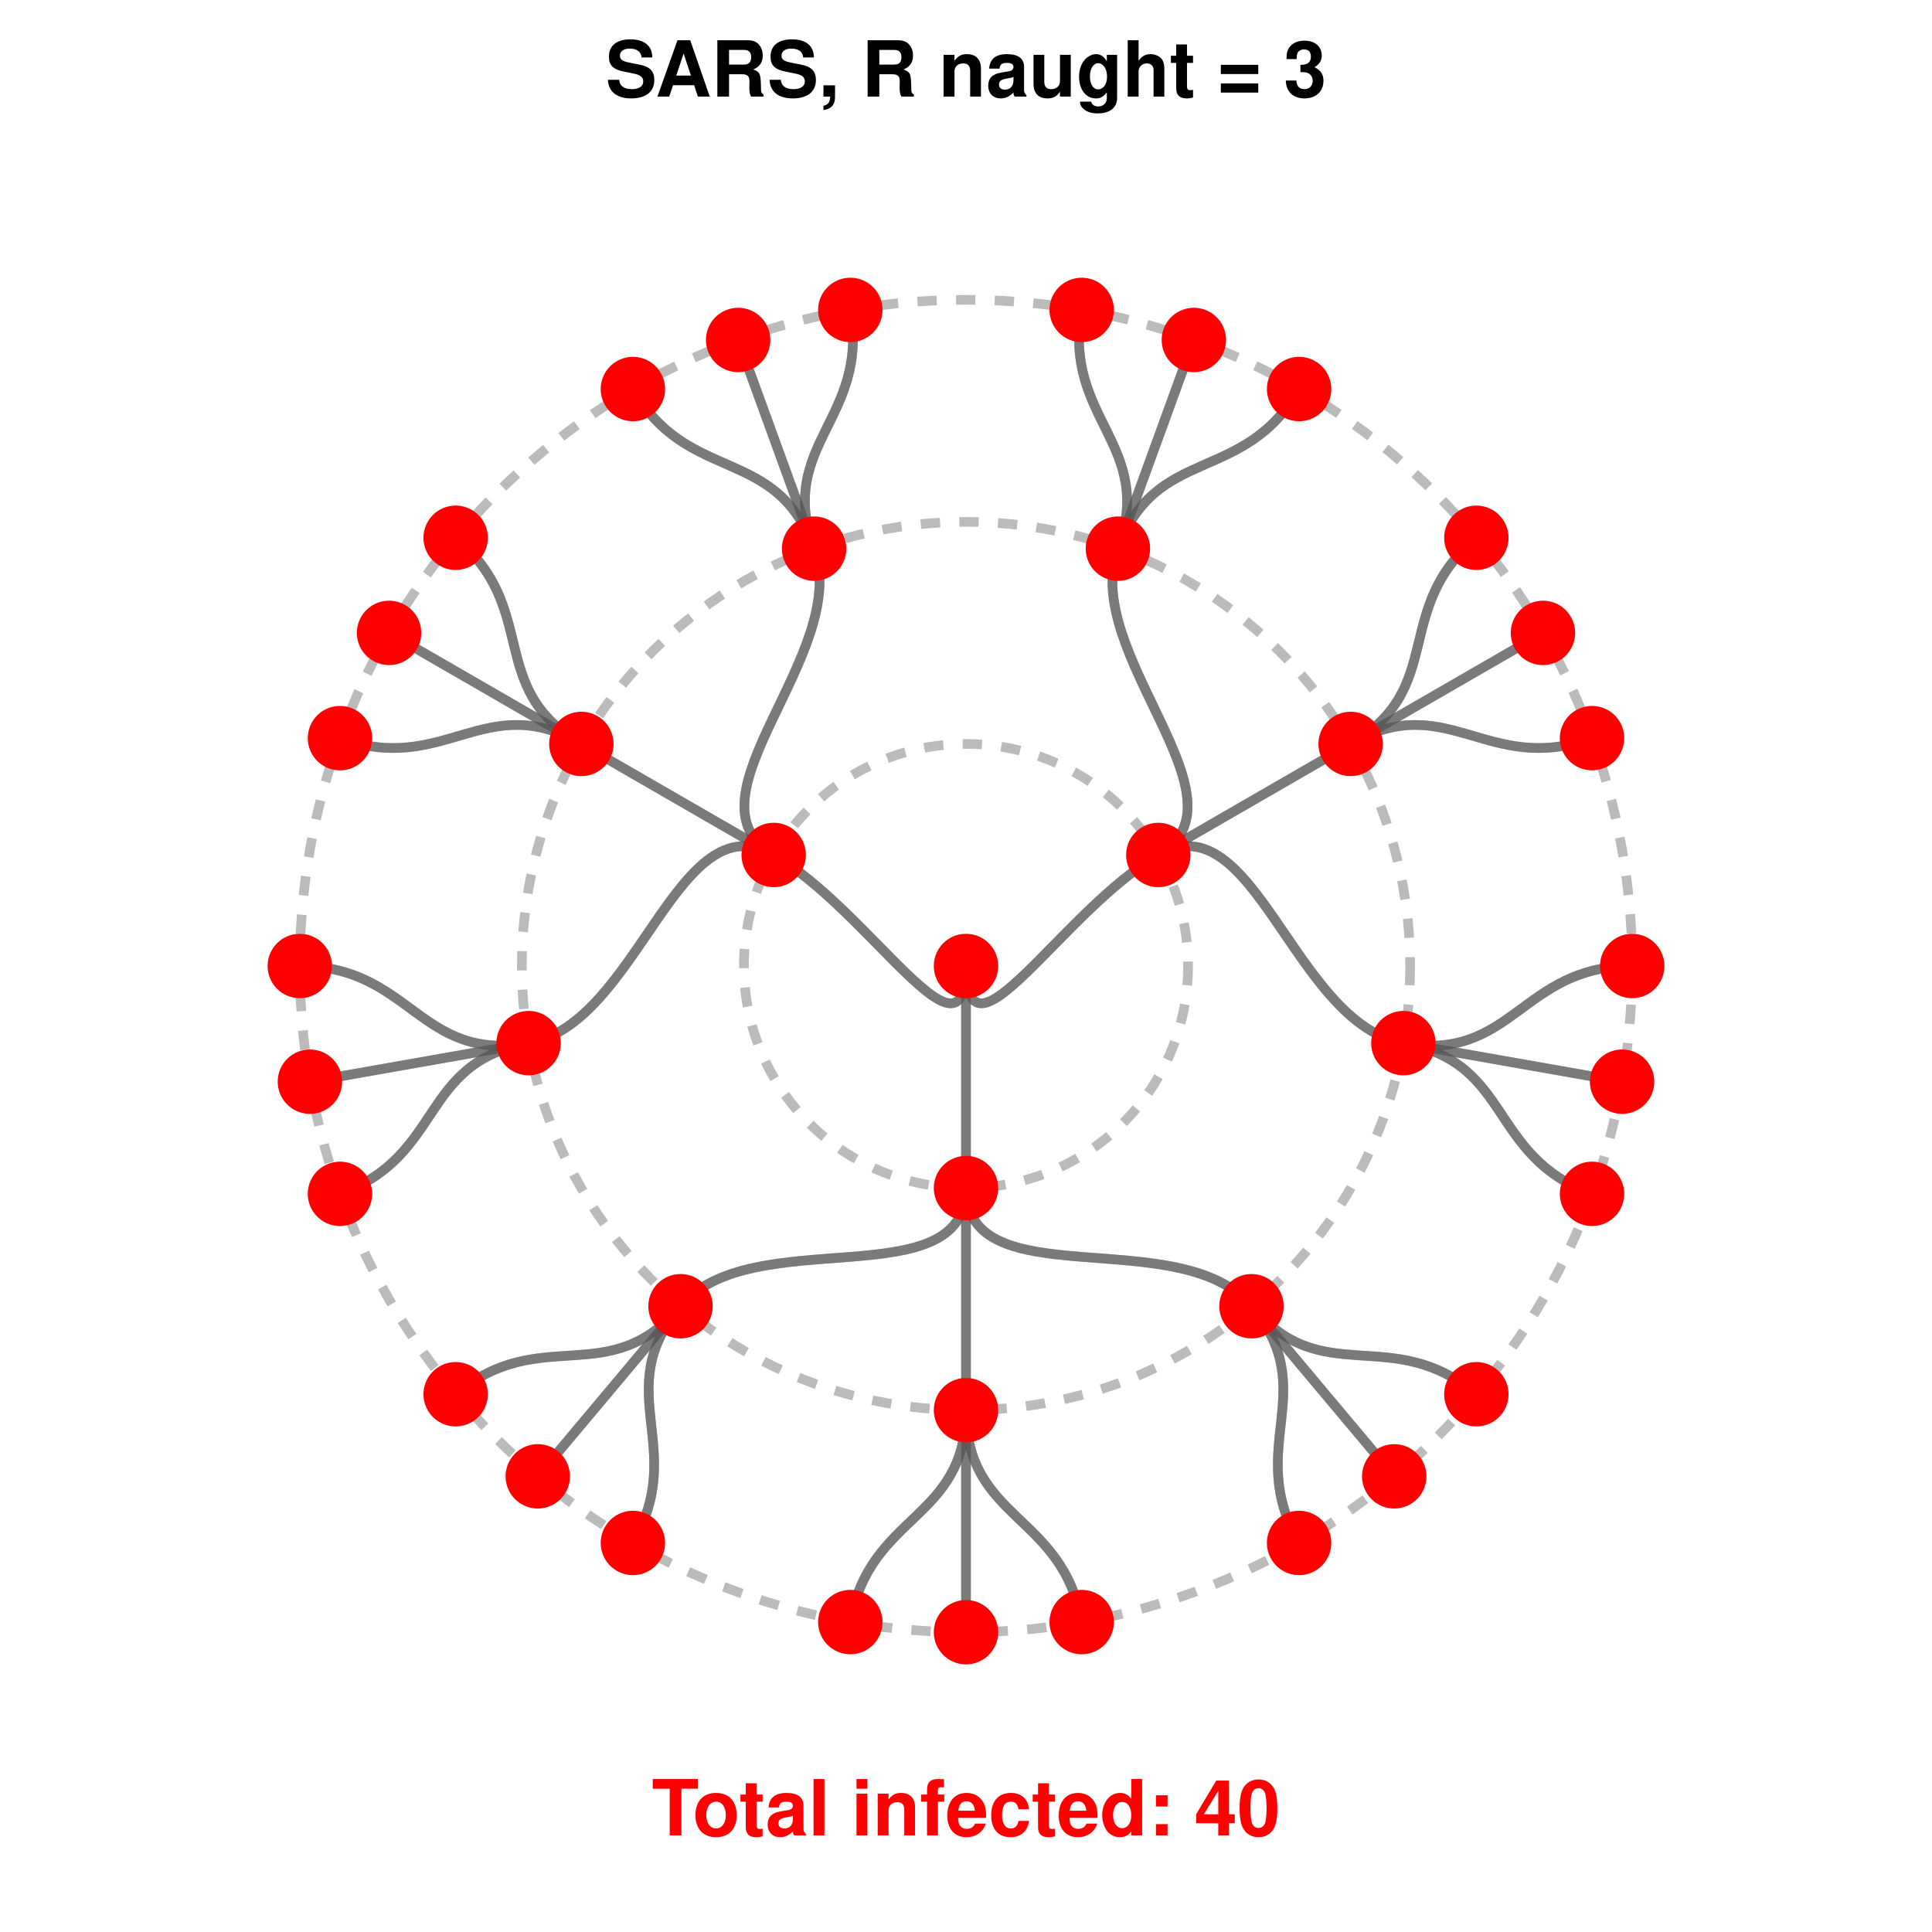
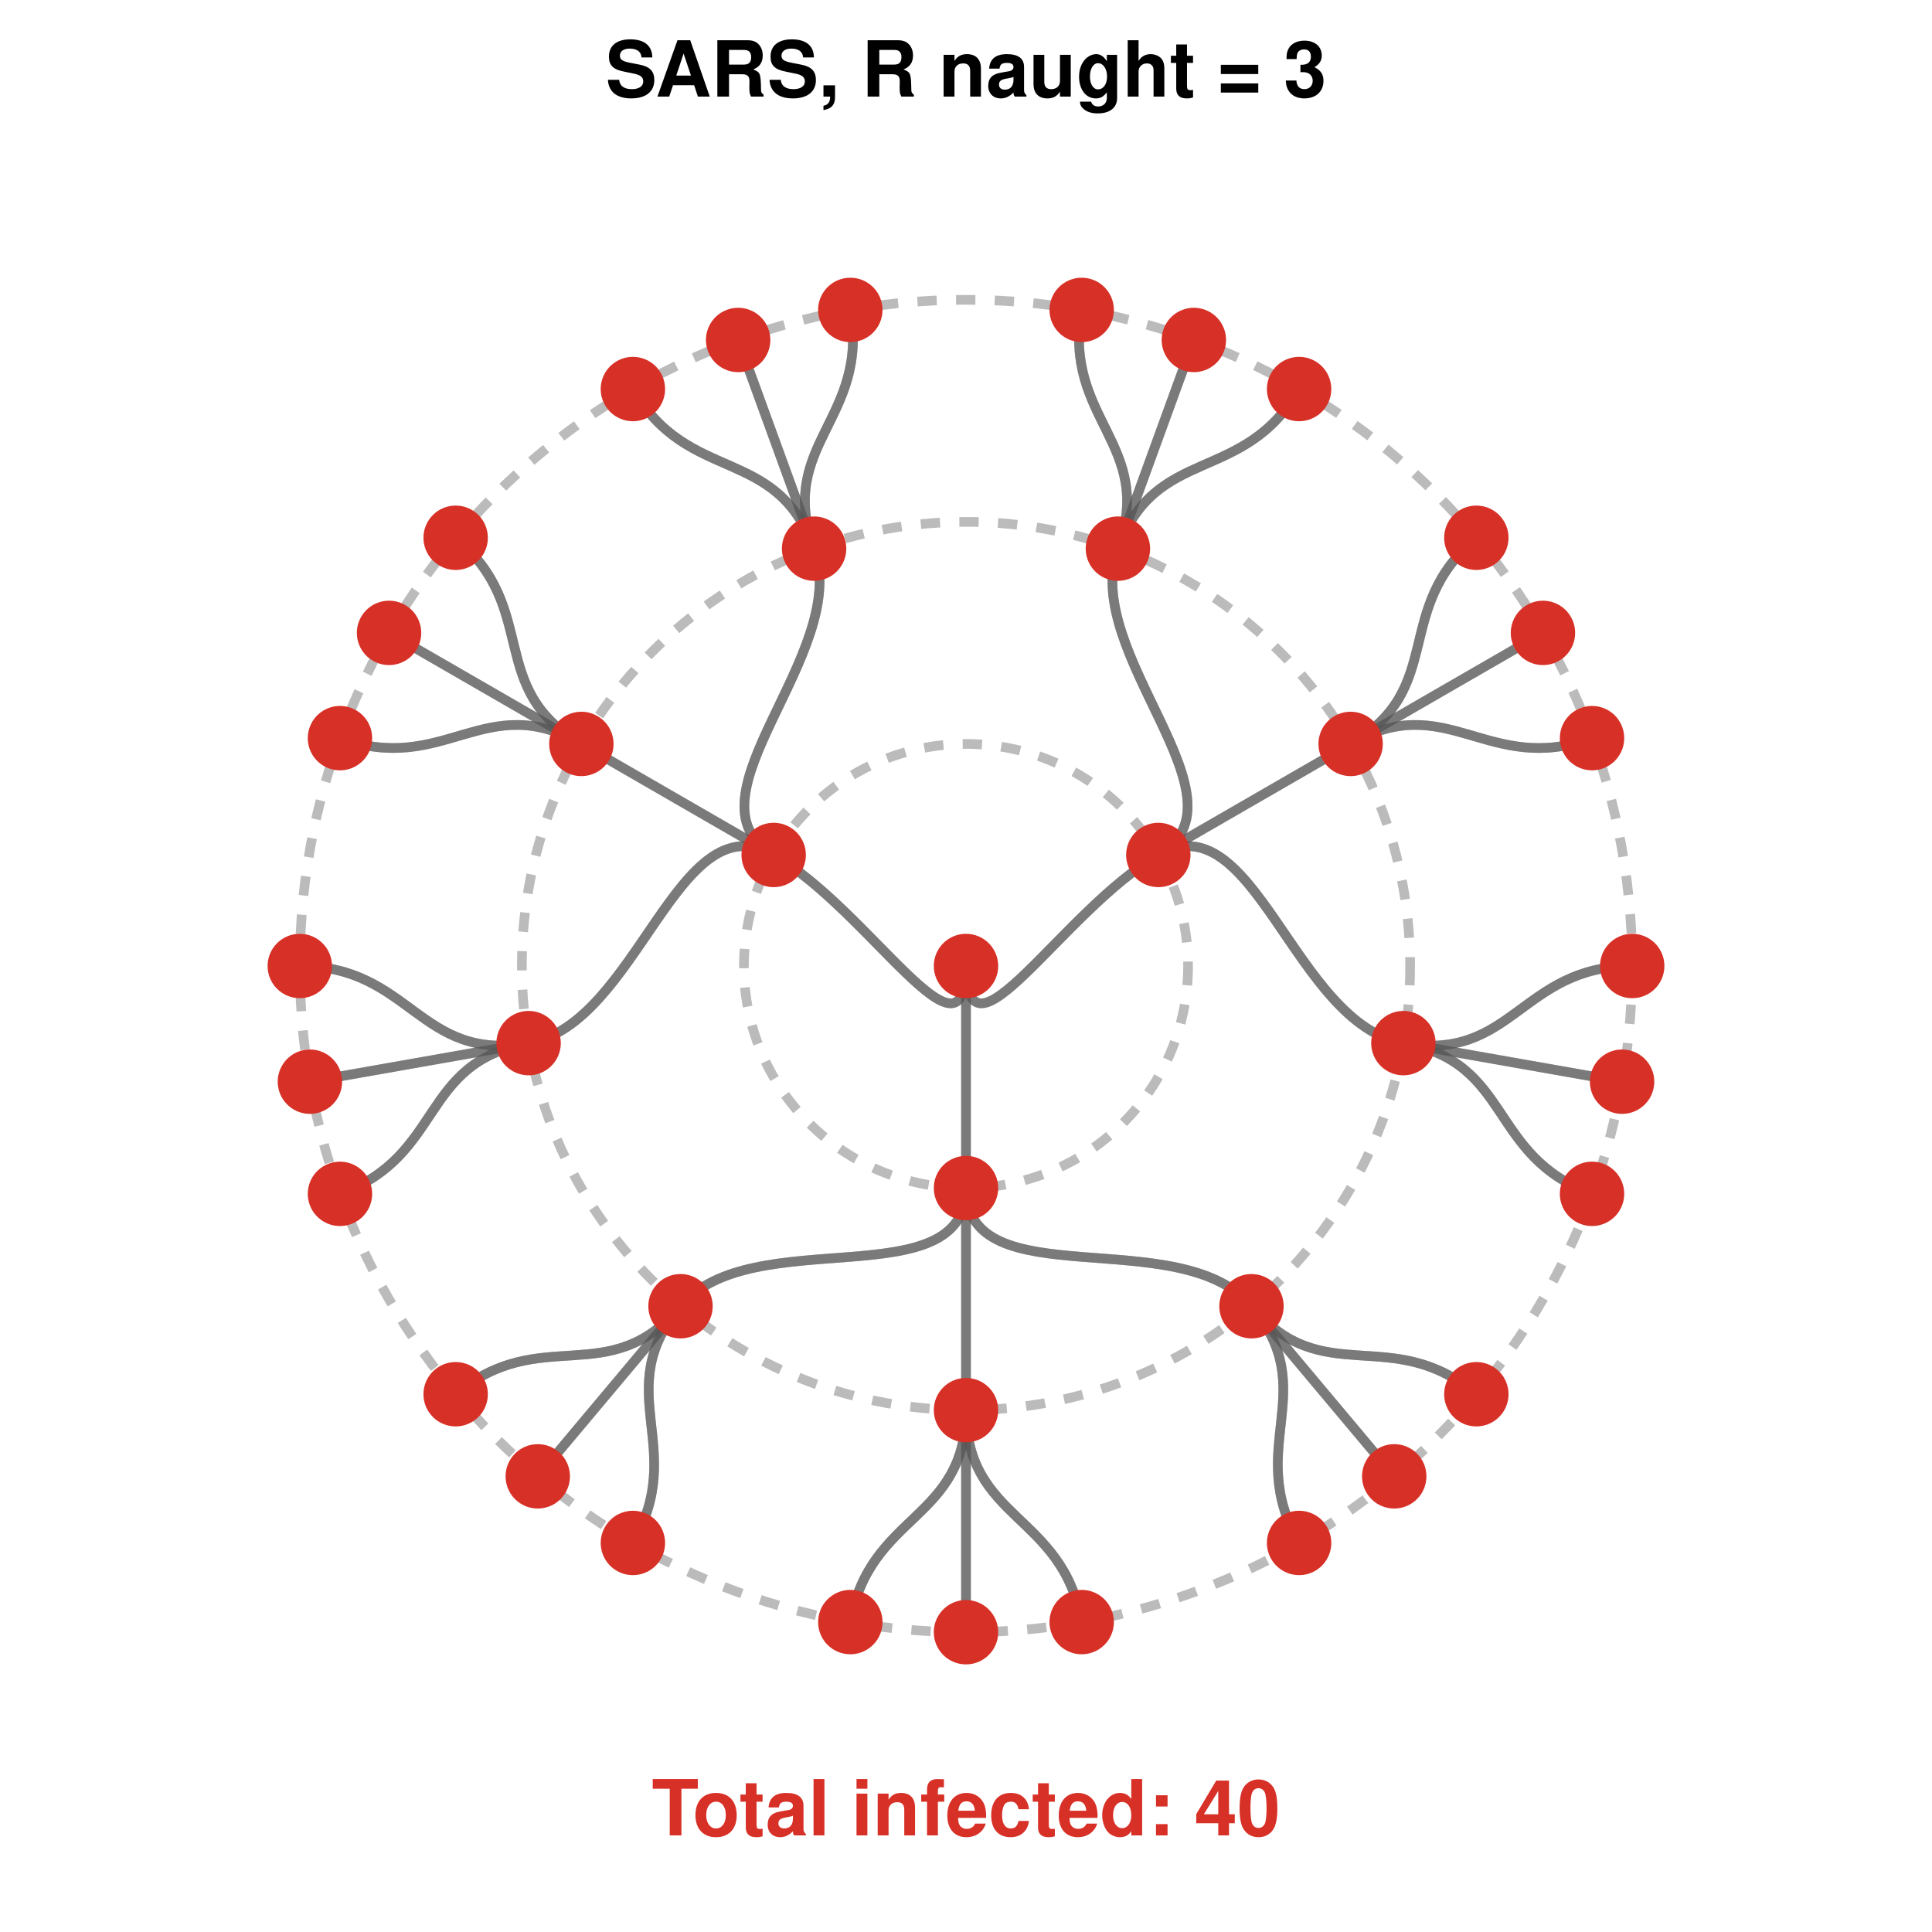
<svg xmlns="http://www.w3.org/2000/svg" version="1.1" id="Layer_1" x="0px" y="0px" viewBox="0 0 300 300" style="enable-background:new 0 0 300 300;" xml:space="preserve">
  <style type="text/css">
	.radial-total {
		font-family: "Guardian Text Sans Web", "Helvetica Neue", Helvetica, Arial, "Lucida Grande", sans-serif;
		font-size: 12px;
- 		fill: red;
+ 		fill: #D73027;
		font-weight: 600;
	}

	.radial-info {
		font-family: "Guardian Text Sans Web", "Helvetica Neue", Helvetica, Arial, "Lucida Grande", sans-serif;
		font-size: 12px;
		fill: black;
		font-weight: 600;
	}
</style>
  <g transform="translate(150,150)" fill="none" stroke="#555" stroke-opacity="0.4" stroke-width="1.5">
    <path d="M0,0C1.6369151028577463e-14,17.241,14.931,-8.621,29.863,-17.241" />
    <path d="M0,0C1.6369151028577463e-14,17.241,1.0557299992649598e-15,17.241,2.1114599985299196e-15,34.483" />
    <path d="M0,0C1.6369151028577463e-14,17.241,-14.931,-8.621,-29.863,-17.241" />
    <path d="M29.863,-17.241C44.794,-25.862,17.691,-48.605,23.588,-64.806" />
    <path d="M29.863,-17.241C44.794,-25.862,44.794,-25.862,59.726,-34.483" />
    <path d="M29.863,-17.241C44.794,-25.862,50.938,8.982,67.918,11.976" />
    <path d="M2.1114599985299196e-15,34.483C3.1671899977948795e-15,51.724,33.248,39.623,44.33,52.831" />
    <path d="M2.1114599985299196e-15,34.483C3.1671899977948795e-15,51.724,4.9107453085732396e-14,51.724,6.547660411430985e-14,68.966" />
    <path d="M2.1114599985299196e-15,34.483C3.1671899977948795e-15,51.724,-33.248,39.623,-44.33,52.831" />
    <path d="M-29.863,-17.241C-44.794,-25.862,-50.938,8.982,-67.918,11.976" />
    <path d="M-29.863,-17.241C-44.794,-25.862,-44.794,-25.862,-59.726,-34.483" />
    <path d="M-29.863,-17.241C-44.794,-25.862,-17.691,-48.605,-23.588,-64.806" />
    <path d="M23.588,-64.806C29.484,-81.008,14.97,-84.897,17.964,-101.877" />
    <path d="M23.588,-64.806C29.484,-81.008,29.484,-81.008,35.381,-97.21" />
    <path d="M23.588,-64.806C29.484,-81.008,43.103,-74.657,51.724,-89.589" />
    <path d="M59.726,-34.483C74.657,-43.103,66.038,-55.413,79.246,-66.495" />
    <path d="M59.726,-34.483C74.657,-43.103,74.657,-43.103,89.589,-51.724" />
    <path d="M59.726,-34.483C74.657,-43.103,81.008,-29.484,97.21,-35.381" />
    <path d="M67.918,11.976C84.897,14.97,86.207,-3.828355257328127e-14,103.448,-4.594026308793752e-14" />
    <path d="M67.918,11.976C84.897,14.97,84.897,14.97,101.877,17.964" />
    <path d="M67.918,11.976C84.897,14.97,81.008,29.484,97.21,35.381" />
    <path d="M44.33,52.831C55.413,66.038,66.038,55.413,79.246,66.495" />
    <path d="M44.33,52.831C55.413,66.038,55.413,66.038,66.495,79.246" />
    <path d="M44.33,52.831C55.413,66.038,43.103,74.657,51.724,89.589" />
    <path d="M6.547660411430985e-14,68.966C8.184575514288732e-14,86.207,14.97,84.897,17.964,101.877" />
    <path d="M6.547660411430985e-14,68.966C8.184575514288732e-14,86.207,8.184575514288732e-14,86.207,9.821490617146479e-14,103.448" />
    <path d="M6.547660411430985e-14,68.966C8.184575514288732e-14,86.207,-14.97,84.897,-17.964,101.877" />
    <path d="M-44.33,52.831C-55.413,66.038,-43.103,74.657,-51.724,89.589" />
    <path d="M-44.33,52.831C-55.413,66.038,-55.413,66.038,-66.495,79.246" />
    <path d="M-44.33,52.831C-55.413,66.038,-66.038,55.413,-79.246,66.495" />
    <path d="M-67.918,11.976C-84.897,14.97,-81.008,29.484,-97.21,35.381" />
    <path d="M-67.918,11.976C-84.897,14.97,-84.897,14.97,-101.877,17.964" />
    <path d="M-67.918,11.976C-84.897,14.97,-86.207,1.0557299992649599e-14,-103.448,1.2668759991179518e-14" />
    <path d="M-59.726,-34.483C-74.657,-43.103,-81.008,-29.484,-97.21,-35.381" />
    <path d="M-59.726,-34.483C-74.657,-43.103,-74.657,-43.103,-89.589,-51.724" />
    <path d="M-59.726,-34.483C-74.657,-43.103,-66.038,-55.413,-79.246,-66.495" />
    <path d="M-23.588,-64.806C-29.484,-81.008,-43.103,-74.657,-51.724,-89.589" />
    <path d="M-23.588,-64.806C-29.484,-81.008,-29.484,-81.008,-35.381,-97.21" />
    <path d="M-23.588,-64.806C-29.484,-81.008,-14.97,-84.897,-17.964,-101.877" />
  </g>
  <g transform="translate(150,150)" font-family="sans-serif" font-size="10" stroke-linejoin="round" stroke-width="3">
    <text class="testing" style="display: block;" transform="    rotate(90)     translate(0,0)     rotate(0)    " />
    <text class="testing" style="display: block;" transform="    rotate(-30)     translate(34.48276,0)     rotate(0)    " />
    <text class="testing" style="display: block;" transform="    rotate(90)     translate(34.48276,0)     rotate(180)    " />
    <text class="testing" style="display: block;" transform="    rotate(210)     translate(34.48276,0)     rotate(180)    " />
    <text class="testing" style="display: block;" transform="    rotate(-70)     translate(68.96552,0)     rotate(0)    " />
    <text class="testing" style="display: block;" transform="    rotate(-30)     translate(68.96552,0)     rotate(0)    " />
    <text class="testing" style="display: block;" transform="    rotate(10)     translate(68.96552,0)     rotate(0)    " />
    <text class="testing" style="display: block;" transform="    rotate(50)     translate(68.96552,0)     rotate(0)    " />
    <text class="testing" style="display: block;" transform="    rotate(90)     translate(68.96552,0)     rotate(0)    " />
    <text class="testing" style="display: block;" transform="    rotate(130)     translate(68.96552,0)     rotate(180)    " />
    <text class="testing" style="display: block;" transform="    rotate(170)     translate(68.96552,0)     rotate(180)    " />
    <text class="testing" style="display: block;" transform="    rotate(210)     translate(68.96552,0)     rotate(180)    " />
    <text class="testing" style="display: block;" transform="    rotate(250)     translate(68.96552,0)     rotate(180)    " />
    <text class="testing" style="display: block;" transform="    rotate(-80)     translate(103.4483,0)     rotate(0)    " />
    <text class="testing" style="display: block;" transform="    rotate(-70)     translate(103.4483,0)     rotate(0)    " />
    <text class="testing" style="display: block;" transform="    rotate(-60)     translate(103.4483,0)     rotate(0)    " />
    <text class="testing" style="display: block;" transform="    rotate(-40)     translate(103.4483,0)     rotate(0)    " />
    <text class="testing" style="display: block;" transform="    rotate(-30)     translate(103.4483,0)     rotate(0)    " />
    <text class="testing" style="display: block;" transform="    rotate(-20)     translate(103.4483,0)     rotate(0)    " />
    <text class="testing" style="display: block;" transform="    rotate(-2.842170943040401e-14)     translate(103.4483,0)     rotate(0)    " />
    <text class="testing" style="display: block;" transform="    rotate(10)     translate(103.4483,0)     rotate(0)    " />
    <text class="testing" style="display: block;" transform="    rotate(20)     translate(103.4483,0)     rotate(0)    " />
    <text class="testing" style="display: block;" transform="    rotate(40)     translate(103.4483,0)     rotate(0)    " />
    <text class="testing" style="display: block;" transform="    rotate(50)     translate(103.4483,0)     rotate(0)    " />
    <text class="testing" style="display: block;" transform="    rotate(60)     translate(103.4483,0)     rotate(0)    " />
    <text class="testing" style="display: block;" transform="    rotate(80)     translate(103.4483,0)     rotate(0)    " />
    <text class="testing" style="display: block;" transform="    rotate(90)     translate(103.4483,0)     rotate(0)    " />
    <text class="testing" style="display: block;" transform="    rotate(100)     translate(103.4483,0)     rotate(180)    " />
    <text class="testing" style="display: block;" transform="    rotate(120)     translate(103.4483,0)     rotate(180)    " />
    <text class="testing" style="display: block;" transform="    rotate(130)     translate(103.4483,0)     rotate(180)    " />
    <text class="testing" style="display: block;" transform="    rotate(140)     translate(103.4483,0)     rotate(180)    " />
    <text class="testing" style="display: block;" transform="    rotate(160)     translate(103.4483,0)     rotate(180)    " />
    <text class="testing" style="display: block;" transform="    rotate(170)     translate(103.4483,0)     rotate(180)    " />
    <text class="testing" style="display: block;" transform="    rotate(180)     translate(103.4483,0)     rotate(180)    " />
    <text class="testing" style="display: block;" transform="    rotate(200)     translate(103.4483,0)     rotate(180)    " />
    <text class="testing" style="display: block;" transform="    rotate(210)     translate(103.4483,0)     rotate(180)    " />
    <text class="testing" style="display: block;" transform="    rotate(220)     translate(103.4483,0)     rotate(180)    " />
    <text class="testing" style="display: block;" transform="    rotate(240)     translate(103.4483,0)     rotate(180)    " />
    <text class="testing" style="display: block;" transform="    rotate(250)     translate(103.4483,0)     rotate(180)    " />
    <text class="testing" style="display: block;" transform="    rotate(260)     translate(103.4483,0)     rotate(180)    " />
  </g>
  <g>
    <circle cx="150" cy="150" r="103.448" stroke="#555" stroke-opacity="0.4" stroke-width="1.5" fill="none" style="stroke-dasharray: 3, 3;" />
  </g>
  <g>
    <circle cx="150" cy="150" r="68.966" stroke="#555" stroke-opacity="0.4" stroke-width="1.5" fill="none" style="stroke-dasharray: 3, 3;" />
  </g>
  <g>
    <circle cx="150" cy="150" r="34.483" stroke="#555" stroke-opacity="0.4" stroke-width="1.5" fill="none" style="stroke-dasharray: 3, 3;" />
  </g>
  <text class="radial-info" x="150" y="15" style="text-anchor: middle;">SARS, R naught = 3</text>
  <text class="radial-total" x="150" y="285" style="text-anchor: middle;">Total infected: 40</text>
  <g transform="translate(150,150)" fill="none" stroke="#555" stroke-opacity="0.4" stroke-width="1.5">
    <path d="M0,0C1.6369151028577463e-14,17.241,14.931,-8.621,29.863,-17.241" />
    <path d="M0,0C1.6369151028577463e-14,17.241,1.0557299992649598e-15,17.241,2.1114599985299196e-15,34.483" />
    <path d="M0,0C1.6369151028577463e-14,17.241,-14.931,-8.621,-29.863,-17.241" />
    <path d="M29.863,-17.241C44.794,-25.862,17.691,-48.605,23.588,-64.806" />
    <path d="M29.863,-17.241C44.794,-25.862,44.794,-25.862,59.726,-34.483" />
    <path d="M29.863,-17.241C44.794,-25.862,50.938,8.982,67.918,11.976" />
    <path d="M2.1114599985299196e-15,34.483C3.1671899977948795e-15,51.724,33.248,39.623,44.33,52.831" />
    <path d="M2.1114599985299196e-15,34.483C3.1671899977948795e-15,51.724,4.9107453085732396e-14,51.724,6.547660411430985e-14,68.966" />
    <path d="M2.1114599985299196e-15,34.483C3.1671899977948795e-15,51.724,-33.248,39.623,-44.33,52.831" />
    <path d="M-29.863,-17.241C-44.794,-25.862,-50.938,8.982,-67.918,11.976" />
    <path d="M-29.863,-17.241C-44.794,-25.862,-44.794,-25.862,-59.726,-34.483" />
    <path d="M-29.863,-17.241C-44.794,-25.862,-17.691,-48.605,-23.588,-64.806" />
    <path d="M23.588,-64.806C29.484,-81.008,14.97,-84.897,17.964,-101.877" />
    <path d="M23.588,-64.806C29.484,-81.008,29.484,-81.008,35.381,-97.21" />
    <path d="M23.588,-64.806C29.484,-81.008,43.103,-74.657,51.724,-89.589" />
    <path d="M59.726,-34.483C74.657,-43.103,66.038,-55.413,79.246,-66.495" />
    <path d="M59.726,-34.483C74.657,-43.103,74.657,-43.103,89.589,-51.724" />
    <path d="M59.726,-34.483C74.657,-43.103,81.008,-29.484,97.21,-35.381" />
    <path d="M67.918,11.976C84.897,14.97,86.207,-3.828355257328127e-14,103.448,-4.594026308793752e-14" />
    <path d="M67.918,11.976C84.897,14.97,84.897,14.97,101.877,17.964" />
    <path d="M67.918,11.976C84.897,14.97,81.008,29.484,97.21,35.381" />
    <path d="M44.33,52.831C55.413,66.038,66.038,55.413,79.246,66.495" />
    <path d="M44.33,52.831C55.413,66.038,55.413,66.038,66.495,79.246" />
    <path d="M44.33,52.831C55.413,66.038,43.103,74.657,51.724,89.589" />
    <path d="M6.547660411430985e-14,68.966C8.184575514288732e-14,86.207,14.97,84.897,17.964,101.877" />
    <path d="M6.547660411430985e-14,68.966C8.184575514288732e-14,86.207,8.184575514288732e-14,86.207,9.821490617146479e-14,103.448" />
    <path d="M6.547660411430985e-14,68.966C8.184575514288732e-14,86.207,-14.97,84.897,-17.964,101.877" />
    <path d="M-44.33,52.831C-55.413,66.038,-43.103,74.657,-51.724,89.589" />
    <path d="M-44.33,52.831C-55.413,66.038,-55.413,66.038,-66.495,79.246" />
    <path d="M-44.33,52.831C-55.413,66.038,-66.038,55.413,-79.246,66.495" />
    <path d="M-67.918,11.976C-84.897,14.97,-81.008,29.484,-97.21,35.381" />
    <path d="M-67.918,11.976C-84.897,14.97,-84.897,14.97,-101.877,17.964" />
    <path d="M-67.918,11.976C-84.897,14.97,-86.207,1.0557299992649599e-14,-103.448,1.2668759991179518e-14" />
    <path d="M-59.726,-34.483C-74.657,-43.103,-81.008,-29.484,-97.21,-35.381" />
    <path d="M-59.726,-34.483C-74.657,-43.103,-74.657,-43.103,-89.589,-51.724" />
    <path d="M-59.726,-34.483C-74.657,-43.103,-66.038,-55.413,-79.246,-66.495" />
    <path d="M-23.588,-64.806C-29.484,-81.008,-43.103,-74.657,-51.724,-89.589" />
    <path d="M-23.588,-64.806C-29.484,-81.008,-29.484,-81.008,-35.381,-97.21" />
    <path d="M-23.588,-64.806C-29.484,-81.008,-14.97,-84.897,-17.964,-101.877" />
  </g>
  <g transform="translate(150,150)" fill="none" stroke="#555" stroke-opacity="0.4" stroke-width="1.5">
    <path d="M0,0C1.6369151028577463e-14,17.241,14.931,-8.621,29.863,-17.241" />
    <path d="M0,0C1.6369151028577463e-14,17.241,1.0557299992649598e-15,17.241,2.1114599985299196e-15,34.483" />
    <path d="M0,0C1.6369151028577463e-14,17.241,-14.931,-8.621,-29.863,-17.241" />
    <path d="M29.863,-17.241C44.794,-25.862,17.691,-48.605,23.588,-64.806" />
    <path d="M29.863,-17.241C44.794,-25.862,44.794,-25.862,59.726,-34.483" />
    <path d="M29.863,-17.241C44.794,-25.862,50.938,8.982,67.918,11.976" />
    <path d="M2.1114599985299196e-15,34.483C3.1671899977948795e-15,51.724,33.248,39.623,44.33,52.831" />
    <path d="M2.1114599985299196e-15,34.483C3.1671899977948795e-15,51.724,4.9107453085732396e-14,51.724,6.547660411430985e-14,68.966" />
    <path d="M2.1114599985299196e-15,34.483C3.1671899977948795e-15,51.724,-33.248,39.623,-44.33,52.831" />
    <path d="M-29.863,-17.241C-44.794,-25.862,-50.938,8.982,-67.918,11.976" />
    <path d="M-29.863,-17.241C-44.794,-25.862,-44.794,-25.862,-59.726,-34.483" />
    <path d="M-29.863,-17.241C-44.794,-25.862,-17.691,-48.605,-23.588,-64.806" />
    <path d="M23.588,-64.806C29.484,-81.008,14.97,-84.897,17.964,-101.877" />
    <path d="M23.588,-64.806C29.484,-81.008,29.484,-81.008,35.381,-97.21" />
    <path d="M23.588,-64.806C29.484,-81.008,43.103,-74.657,51.724,-89.589" />
    <path d="M59.726,-34.483C74.657,-43.103,66.038,-55.413,79.246,-66.495" />
    <path d="M59.726,-34.483C74.657,-43.103,74.657,-43.103,89.589,-51.724" />
    <path d="M59.726,-34.483C74.657,-43.103,81.008,-29.484,97.21,-35.381" />
    <path d="M67.918,11.976C84.897,14.97,86.207,-3.828355257328127e-14,103.448,-4.594026308793752e-14" />
    <path d="M67.918,11.976C84.897,14.97,84.897,14.97,101.877,17.964" />
    <path d="M67.918,11.976C84.897,14.97,81.008,29.484,97.21,35.381" />
    <path d="M44.33,52.831C55.413,66.038,66.038,55.413,79.246,66.495" />
    <path d="M44.33,52.831C55.413,66.038,55.413,66.038,66.495,79.246" />
    <path d="M44.33,52.831C55.413,66.038,43.103,74.657,51.724,89.589" />
    <path d="M6.547660411430985e-14,68.966C8.184575514288732e-14,86.207,14.97,84.897,17.964,101.877" />
    <path d="M6.547660411430985e-14,68.966C8.184575514288732e-14,86.207,8.184575514288732e-14,86.207,9.821490617146479e-14,103.448" />
    <path d="M6.547660411430985e-14,68.966C8.184575514288732e-14,86.207,-14.97,84.897,-17.964,101.877" />
    <path d="M-44.33,52.831C-55.413,66.038,-43.103,74.657,-51.724,89.589" />
    <path d="M-44.33,52.831C-55.413,66.038,-55.413,66.038,-66.495,79.246" />
    <path d="M-44.33,52.831C-55.413,66.038,-66.038,55.413,-79.246,66.495" />
    <path d="M-67.918,11.976C-84.897,14.97,-81.008,29.484,-97.21,35.381" />
    <path d="M-67.918,11.976C-84.897,14.97,-84.897,14.97,-101.877,17.964" />
    <path d="M-67.918,11.976C-84.897,14.97,-86.207,1.0557299992649599e-14,-103.448,1.2668759991179518e-14" />
    <path d="M-59.726,-34.483C-74.657,-43.103,-81.008,-29.484,-97.21,-35.381" />
    <path d="M-59.726,-34.483C-74.657,-43.103,-74.657,-43.103,-89.589,-51.724" />
    <path d="M-59.726,-34.483C-74.657,-43.103,-66.038,-55.413,-79.246,-66.495" />
    <path d="M-23.588,-64.806C-29.484,-81.008,-43.103,-74.657,-51.724,-89.589" />
    <path d="M-23.588,-64.806C-29.484,-81.008,-29.484,-81.008,-35.381,-97.21" />
    <path d="M-23.588,-64.806C-29.484,-81.008,-14.97,-84.897,-17.964,-101.877" />
  </g>
  <g transform="translate(150,150)">
-     <circle class="testing" style="display: block;" transform="rotate(90) translate(0,0)" fill="red" r="5" />
-     <circle class="testing" style="display: block;" transform="rotate(-30) translate(34.48276,0)" fill="red" r="5" />
-     <circle class="testing" style="display: block;" transform="rotate(90) translate(34.48276,0)" fill="red" r="5" />
-     <circle class="testing" style="display: block;" transform="rotate(210) translate(34.48276,0)" fill="red" r="5" />
-     <circle class="testing" style="display: block;" transform="rotate(-70) translate(68.96552,0)" fill="red" r="5" />
-     <circle class="testing" style="display: block;" transform="rotate(-30) translate(68.96552,0)" fill="red" r="5" />
-     <circle class="testing" style="display: block;" transform="rotate(10) translate(68.96552,0)" fill="red" r="5" />
-     <circle class="testing" style="display: block;" transform="rotate(50) translate(68.96552,0)" fill="red" r="5" />
-     <circle class="testing" style="display: block;" transform="rotate(90) translate(68.96552,0)" fill="red" r="5" />
-     <circle class="testing" style="display: block;" transform="rotate(130) translate(68.96552,0)" fill="red" r="5" />
-     <circle class="testing" style="display: block;" transform="rotate(170) translate(68.96552,0)" fill="red" r="5" />
-     <circle class="testing" style="display: block;" transform="rotate(210) translate(68.96552,0)" fill="red" r="5" />
-     <circle class="testing" style="display: block;" transform="rotate(250) translate(68.96552,0)" fill="red" r="5" />
-     <circle class="testing" style="display: block;" transform="rotate(-80) translate(103.4483,0)" fill="red" r="5" />
-     <circle class="testing" style="display: block;" transform="rotate(-70) translate(103.4483,0)" fill="red" r="5" />
-     <circle class="testing" style="display: block;" transform="rotate(-60) translate(103.4483,0)" fill="red" r="5" />
-     <circle class="testing" style="display: block;" transform="rotate(-40) translate(103.4483,0)" fill="red" r="5" />
-     <circle class="testing" style="display: block;" transform="rotate(-30) translate(103.4483,0)" fill="red" r="5" />
-     <circle class="testing" style="display: block;" transform="rotate(-20) translate(103.4483,0)" fill="red" r="5" />
-     <circle class="testing" style="display: block;" transform="rotate(-2.842170943040401e-14) translate(103.4483,0)" fill="red" r="5" />
-     <circle class="testing" style="display: block;" transform="rotate(10) translate(103.4483,0)" fill="red" r="5" />
-     <circle class="testing" style="display: block;" transform="rotate(20) translate(103.4483,0)" fill="red" r="5" />
-     <circle class="testing" style="display: block;" transform="rotate(40) translate(103.4483,0)" fill="red" r="5" />
-     <circle class="testing" style="display: block;" transform="rotate(50) translate(103.4483,0)" fill="red" r="5" />
-     <circle class="testing" style="display: block;" transform="rotate(60) translate(103.4483,0)" fill="red" r="5" />
-     <circle class="testing" style="display: block;" transform="rotate(80) translate(103.4483,0)" fill="red" r="5" />
-     <circle class="testing" style="display: block;" transform="rotate(90) translate(103.4483,0)" fill="red" r="5" />
-     <circle class="testing" style="display: block;" transform="rotate(100) translate(103.4483,0)" fill="red" r="5" />
-     <circle class="testing" style="display: block;" transform="rotate(120) translate(103.4483,0)" fill="red" r="5" />
-     <circle class="testing" style="display: block;" transform="rotate(130) translate(103.4483,0)" fill="red" r="5" />
-     <circle class="testing" style="display: block;" transform="rotate(140) translate(103.4483,0)" fill="red" r="5" />
-     <circle class="testing" style="display: block;" transform="rotate(160) translate(103.4483,0)" fill="red" r="5" />
-     <circle class="testing" style="display: block;" transform="rotate(170) translate(103.4483,0)" fill="red" r="5" />
-     <circle class="testing" style="display: block;" transform="rotate(180) translate(103.4483,0)" fill="red" r="5" />
-     <circle class="testing" style="display: block;" transform="rotate(200) translate(103.4483,0)" fill="red" r="5" />
-     <circle class="testing" style="display: block;" transform="rotate(210) translate(103.4483,0)" fill="red" r="5" />
-     <circle class="testing" style="display: block;" transform="rotate(220) translate(103.4483,0)" fill="red" r="5" />
-     <circle class="testing" style="display: block;" transform="rotate(240) translate(103.4483,0)" fill="red" r="5" />
-     <circle class="testing" style="display: block;" transform="rotate(250) translate(103.4483,0)" fill="red" r="5" />
-     <circle class="testing" style="display: block;" transform="rotate(260) translate(103.4483,0)" fill="red" r="5" />
+     <circle class="testing" style="display: block;" transform="rotate(90) translate(0,0)" fill="#D73027" r="5" />
+     <circle class="testing" style="display: block;" transform="rotate(-30) translate(34.48276,0)" fill="#D73027" r="5" />
+     <circle class="testing" style="display: block;" transform="rotate(90) translate(34.48276,0)" fill="#D73027" r="5" />
+     <circle class="testing" style="display: block;" transform="rotate(210) translate(34.48276,0)" fill="#D73027" r="5" />
+     <circle class="testing" style="display: block;" transform="rotate(-70) translate(68.96552,0)" fill="#D73027" r="5" />
+     <circle class="testing" style="display: block;" transform="rotate(-30) translate(68.96552,0)" fill="#D73027" r="5" />
+     <circle class="testing" style="display: block;" transform="rotate(10) translate(68.96552,0)" fill="#D73027" r="5" />
+     <circle class="testing" style="display: block;" transform="rotate(50) translate(68.96552,0)" fill="#D73027" r="5" />
+     <circle class="testing" style="display: block;" transform="rotate(90) translate(68.96552,0)" fill="#D73027" r="5" />
+     <circle class="testing" style="display: block;" transform="rotate(130) translate(68.96552,0)" fill="#D73027" r="5" />
+     <circle class="testing" style="display: block;" transform="rotate(170) translate(68.96552,0)" fill="#D73027" r="5" />
+     <circle class="testing" style="display: block;" transform="rotate(210) translate(68.96552,0)" fill="#D73027" r="5" />
+     <circle class="testing" style="display: block;" transform="rotate(250) translate(68.96552,0)" fill="#D73027" r="5" />
+     <circle class="testing" style="display: block;" transform="rotate(-80) translate(103.4483,0)" fill="#D73027" r="5" />
+     <circle class="testing" style="display: block;" transform="rotate(-70) translate(103.4483,0)" fill="#D73027" r="5" />
+     <circle class="testing" style="display: block;" transform="rotate(-60) translate(103.4483,0)" fill="#D73027" r="5" />
+     <circle class="testing" style="display: block;" transform="rotate(-40) translate(103.4483,0)" fill="#D73027" r="5" />
+     <circle class="testing" style="display: block;" transform="rotate(-30) translate(103.4483,0)" fill="#D73027" r="5" />
+     <circle class="testing" style="display: block;" transform="rotate(-20) translate(103.4483,0)" fill="#D73027" r="5" />
+     <circle class="testing" style="display: block;" transform="rotate(-2.842170943040401e-14) translate(103.4483,0)" fill="#D73027" r="5" />
+     <circle class="testing" style="display: block;" transform="rotate(10) translate(103.4483,0)" fill="#D73027" r="5" />
+     <circle class="testing" style="display: block;" transform="rotate(20) translate(103.4483,0)" fill="#D73027" r="5" />
+     <circle class="testing" style="display: block;" transform="rotate(40) translate(103.4483,0)" fill="#D73027" r="5" />
+     <circle class="testing" style="display: block;" transform="rotate(50) translate(103.4483,0)" fill="#D73027" r="5" />
+     <circle class="testing" style="display: block;" transform="rotate(60) translate(103.4483,0)" fill="#D73027" r="5" />
+     <circle class="testing" style="display: block;" transform="rotate(80) translate(103.4483,0)" fill="#D73027" r="5" />
+     <circle class="testing" style="display: block;" transform="rotate(90) translate(103.4483,0)" fill="#D73027" r="5" />
+     <circle class="testing" style="display: block;" transform="rotate(100) translate(103.4483,0)" fill="#D73027" r="5" />
+     <circle class="testing" style="display: block;" transform="rotate(120) translate(103.4483,0)" fill="#D73027" r="5" />
+     <circle class="testing" style="display: block;" transform="rotate(130) translate(103.4483,0)" fill="#D73027" r="5" />
+     <circle class="testing" style="display: block;" transform="rotate(140) translate(103.4483,0)" fill="#D73027" r="5" />
+     <circle class="testing" style="display: block;" transform="rotate(160) translate(103.4483,0)" fill="#D73027" r="5" />
+     <circle class="testing" style="display: block;" transform="rotate(170) translate(103.4483,0)" fill="#D73027" r="5" />
+     <circle class="testing" style="display: block;" transform="rotate(180) translate(103.4483,0)" fill="#D73027" r="5" />
+     <circle class="testing" style="display: block;" transform="rotate(200) translate(103.4483,0)" fill="#D73027" r="5" />
+     <circle class="testing" style="display: block;" transform="rotate(210) translate(103.4483,0)" fill="#D73027" r="5" />
+     <circle class="testing" style="display: block;" transform="rotate(220) translate(103.4483,0)" fill="#D73027" r="5" />
+     <circle class="testing" style="display: block;" transform="rotate(240) translate(103.4483,0)" fill="#D73027" r="5" />
+     <circle class="testing" style="display: block;" transform="rotate(250) translate(103.4483,0)" fill="#D73027" r="5" />
+     <circle class="testing" style="display: block;" transform="rotate(260) translate(103.4483,0)" fill="#D73027" r="5" />
  </g>
</svg>
